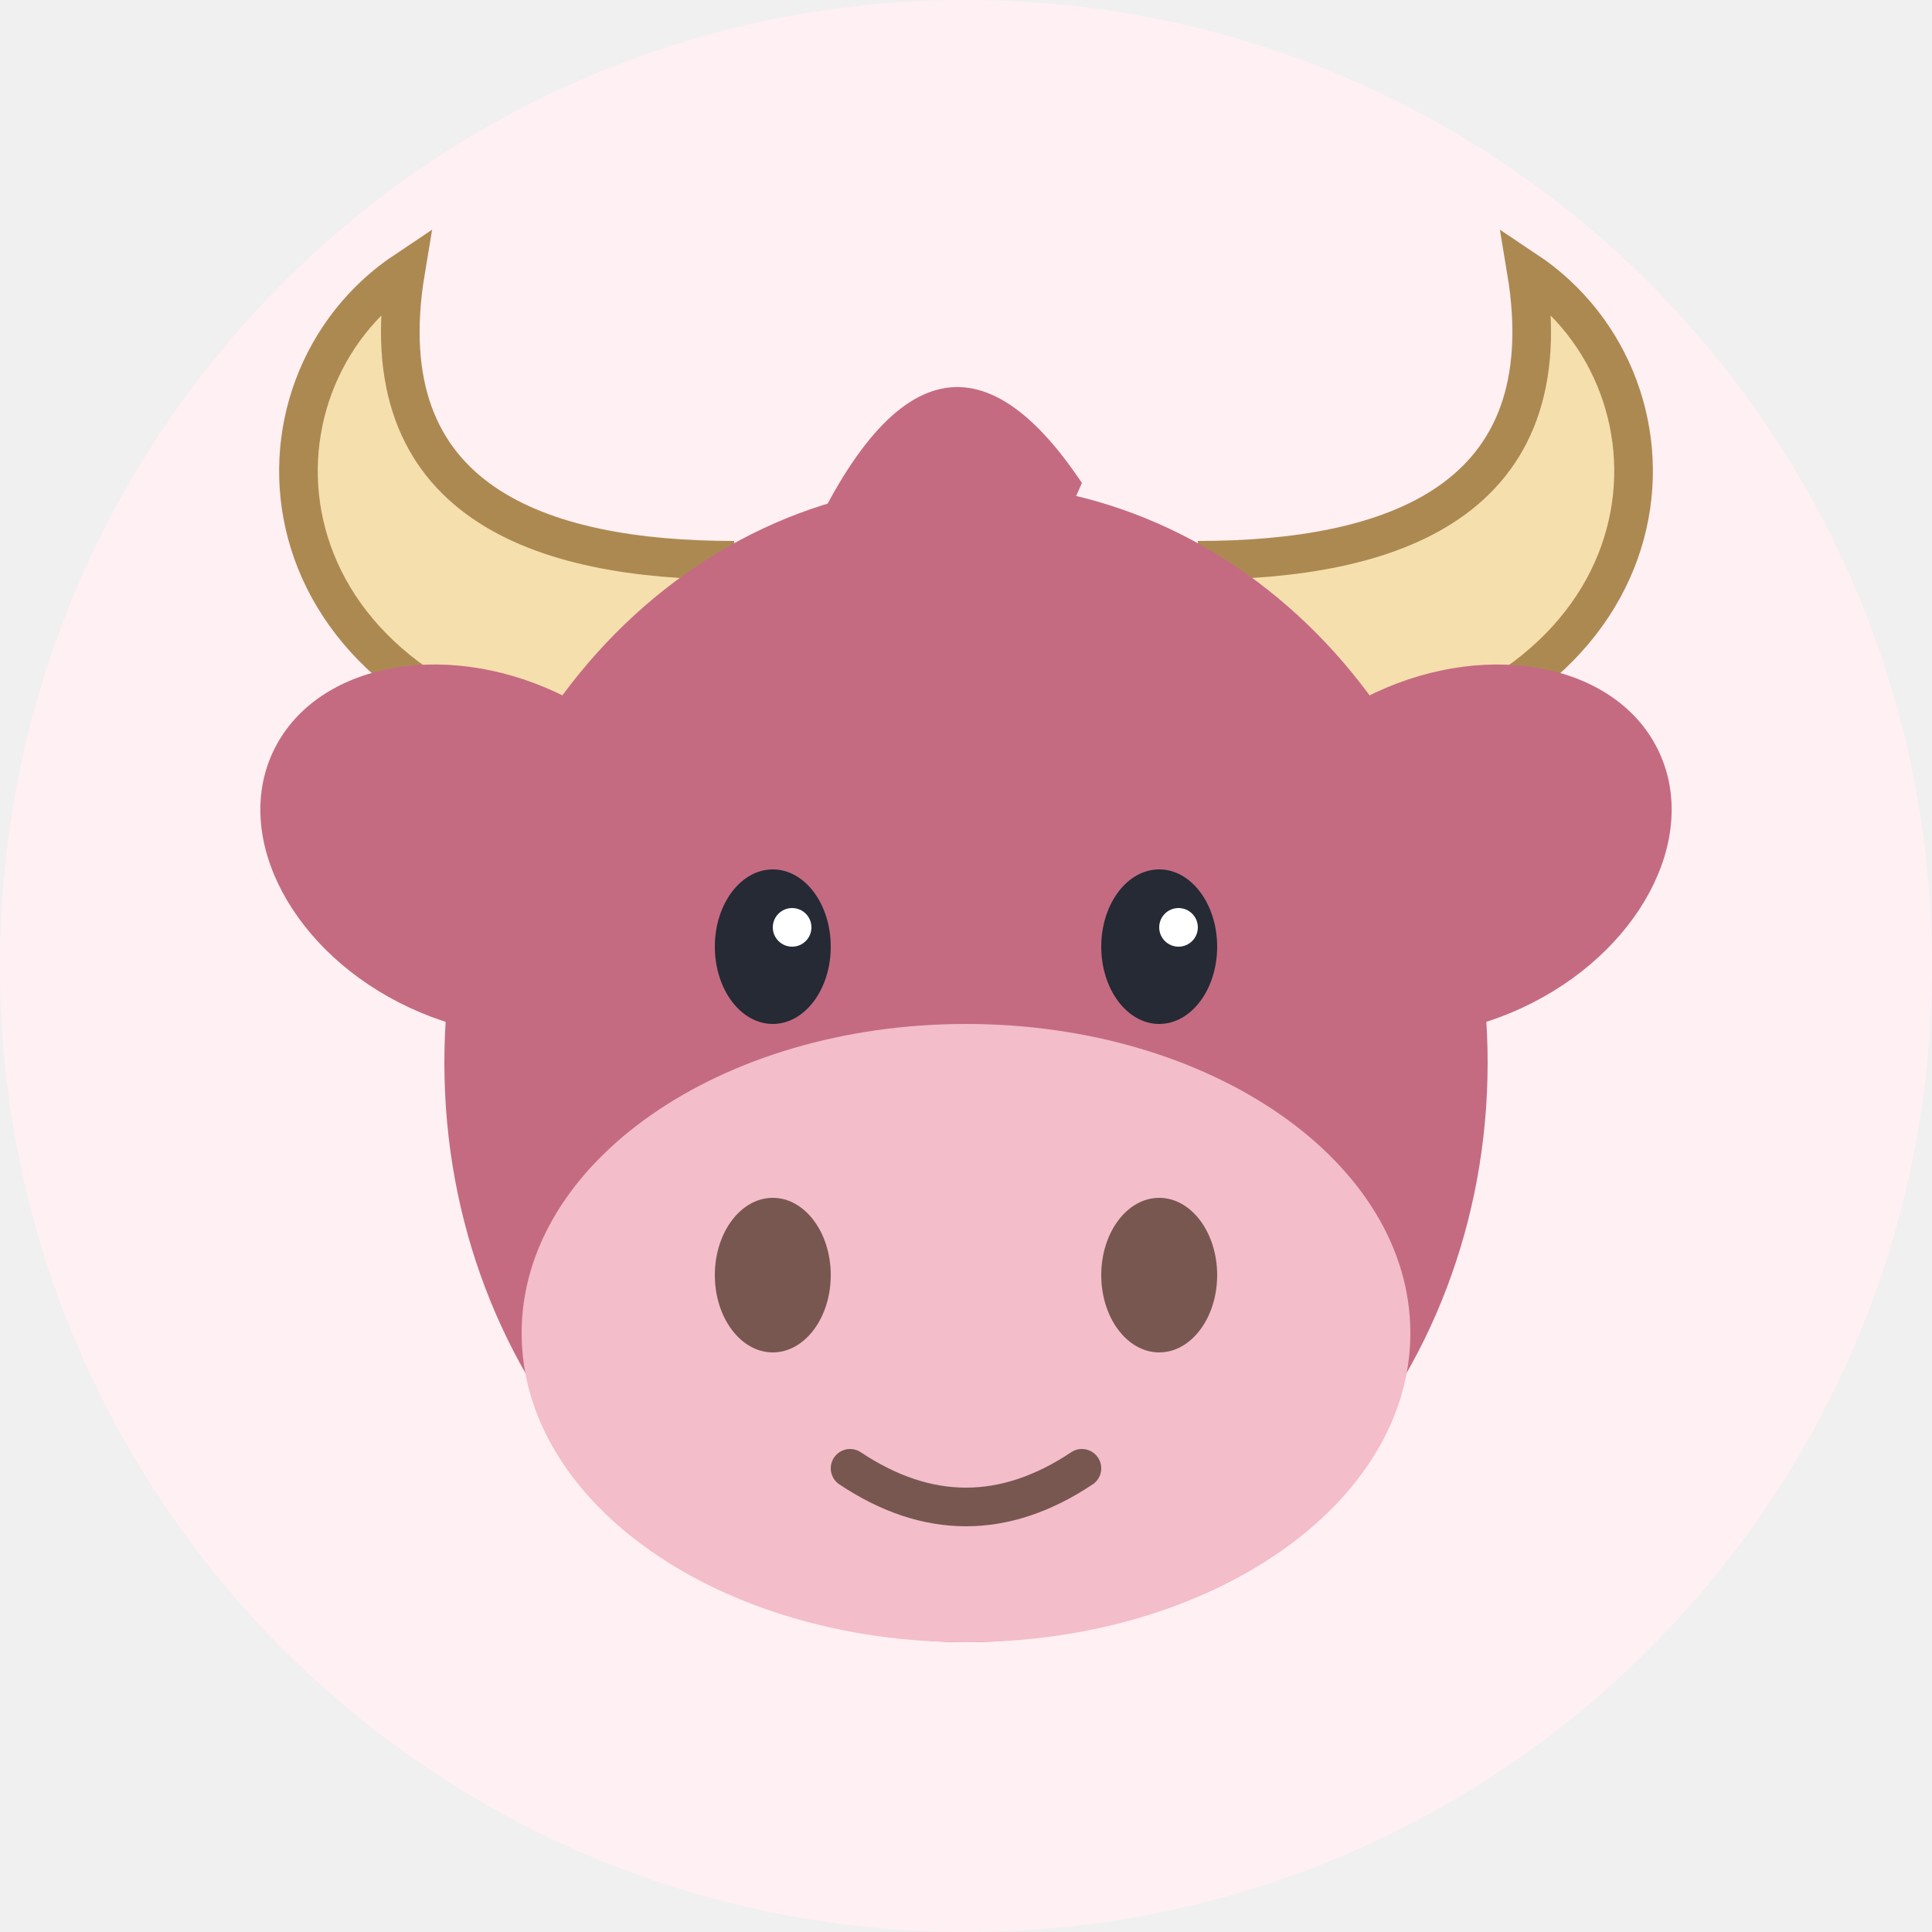
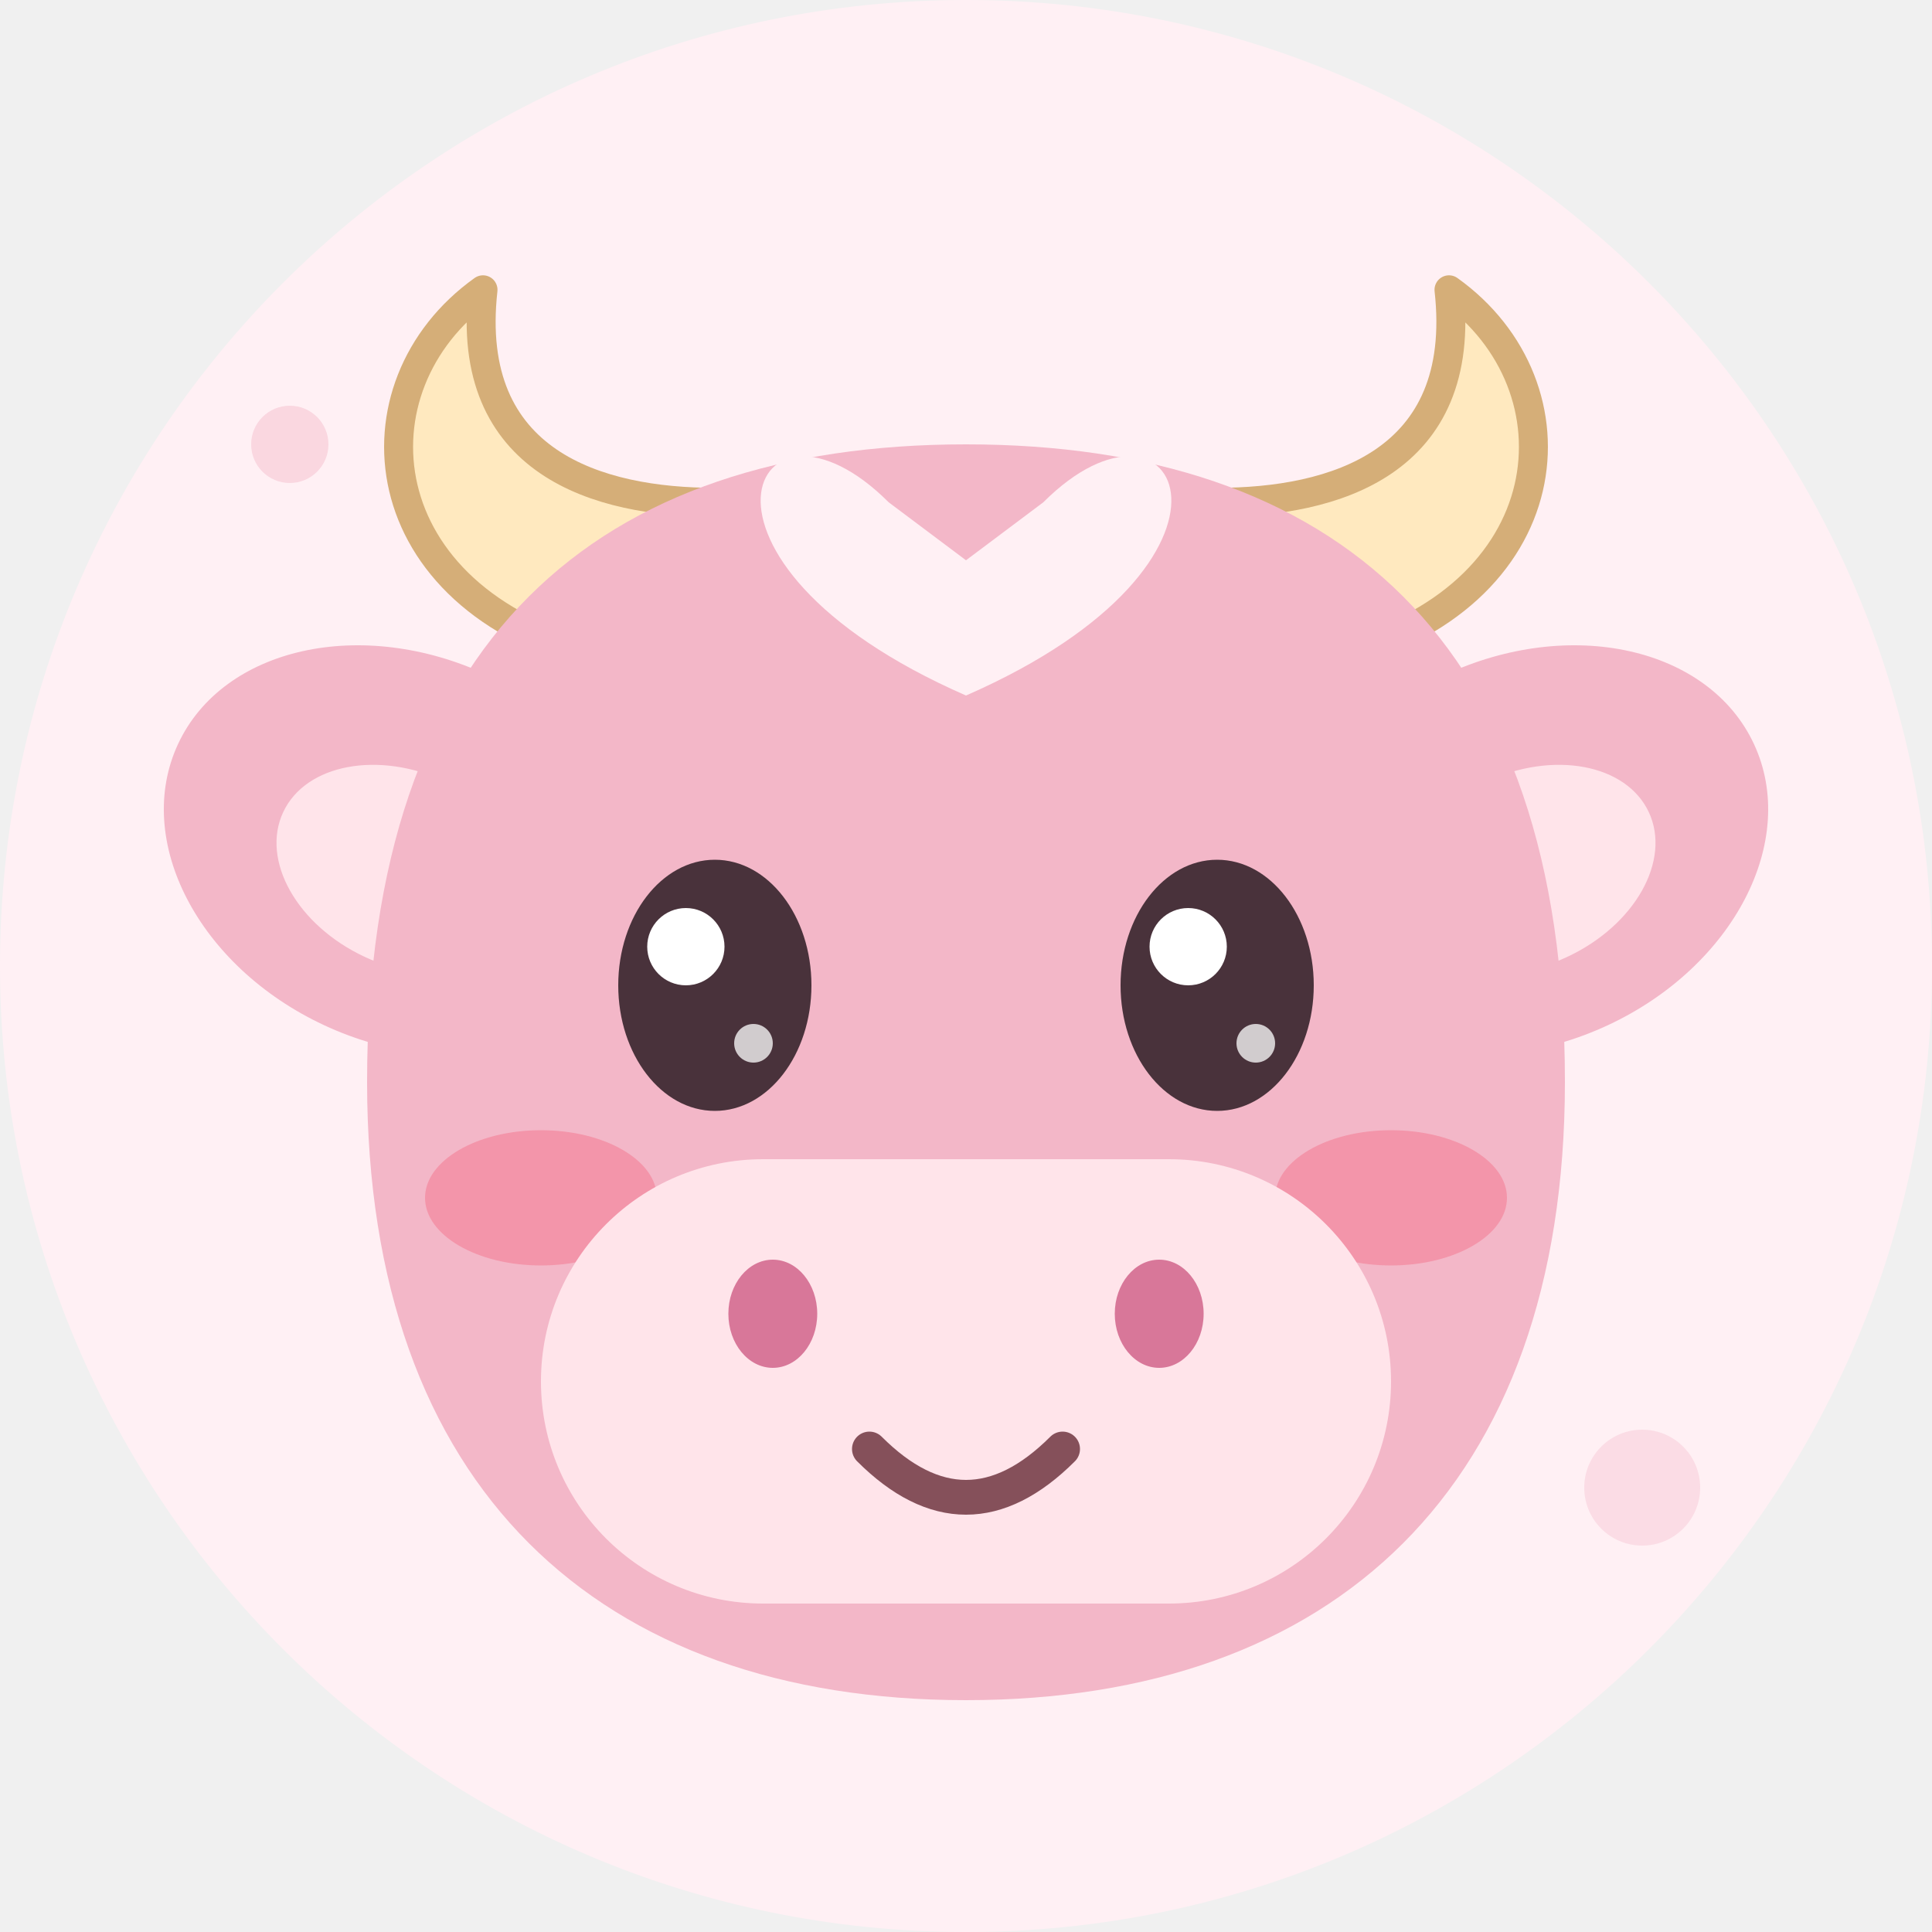
- <svg xmlns="http://www.w3.org/2000/svg" viewBox="0 0 100 100" role="img" aria-label="牛主题头像">
-   <rect width="100" height="100" rx="50" fill="#fff0f4" />
-   <path d="M31 39C13 36 12 20 21 14c-2 12 7 15 17 15M69 39c18-3 19-19 10-25 2 12-7 15-17 15" fill="#f5dfad" stroke="#ad8952" stroke-width="2" />
-   <ellipse cx="25" cy="44" rx="12" ry="9" transform="rotate(25 25 44)" fill="#c46b82" />
-   <ellipse cx="75" cy="44" rx="12" ry="9" transform="rotate(-25 75 44)" fill="#c46b82" />
-   <ellipse cx="50" cy="55" rx="27" ry="30" fill="#c46b82" />
-   <path d="M41 30q7-17 15-5l-4 9" fill="#c46b82" />
-   <ellipse cx="40" cy="49" rx="3" ry="4" fill="#252a34" />
-   <ellipse cx="60" cy="49" rx="3" ry="4" fill="#252a34" />
-   <circle cx="41" cy="48" r="1" fill="white" />
-   <circle cx="61" cy="48" r="1" fill="white" />
-   <ellipse cx="50" cy="69" rx="23" ry="16" fill="#f3bdc9" />
-   <ellipse cx="40" cy="66" rx="3" ry="4" fill="#785751" />
-   <ellipse cx="60" cy="66" rx="3" ry="4" fill="#785751" />
-   <path d="M44 76q6 4 12 0" fill="none" stroke="#785751" stroke-width="2" stroke-linecap="round" />
+ <svg xmlns="http://www.w3.org/2000/svg" viewBox="0 0 100 100" role="img" aria-label="可爱小牛头像">
+   <circle cx="50" cy="50" r="50" fill="#FFF0F4" />
+   <circle cx="15" cy="23" r="2" fill="#F3B7C8" opacity=".45" />
+   <circle cx="85" cy="77" r="3" fill="#F3B7C8" opacity=".35" />
+   <path d="M31 34C19 31 18 20 25 15c-1 9 6 11 12 11M69 34c12-3 13-14 6-19 1 9-6 11-12 11" fill="#FFE9BF" stroke="#D5AE78" stroke-width="1.5" stroke-linejoin="round" />
+   <ellipse cx="21" cy="44" rx="13" ry="10" transform="rotate(25 21 44)" fill="#F3B7C8" />
+   <ellipse cx="79" cy="44" rx="13" ry="10" transform="rotate(-25 79 44)" fill="#F3B7C8" />
+   <ellipse cx="21" cy="45" rx="7" ry="5" transform="rotate(25 21 45)" fill="#FFE4EA" />
+   <ellipse cx="79" cy="45" rx="7" ry="5" transform="rotate(-25 79 45)" fill="#FFE4EA" />
+   <path d="M19 56c0-23 12-33 31-33s31 10 31 33c0 21-12 32-31 32S19 77 19 56" fill="#F3B7C8" />
+   <path d="M46 26c-7-7-12 3 4 10 16-7 11-17 4-10l-4 3z" fill="#FFF0F4" />
+   <ellipse cx="37" cy="51" rx="5" ry="6.5" fill="#49323B" />
+   <ellipse cx="63" cy="51" rx="5" ry="6.5" fill="#49323B" />
+   <circle cx="35.5" cy="49" r="2" fill="#fff" />
+   <circle cx="61.5" cy="49" r="2" fill="#fff" />
+   <circle cx="39" cy="54" r="1" fill="#fff" opacity=".75" />
+   <circle cx="65" cy="54" r="1" fill="#fff" opacity=".75" />
+   <ellipse cx="28" cy="62" rx="6" ry="3.5" fill="#F4869C" opacity=".7" />
+   <ellipse cx="72" cy="62" rx="6" ry="3.5" fill="#F4869C" opacity=".7" />
+   <rect x="28" y="60" width="44" height="23" rx="11.5" fill="#FFE4EA" />
+   <ellipse cx="40" cy="68" rx="2.3" ry="2.8" fill="#D87799" />
+   <ellipse cx="60" cy="68" rx="2.3" ry="2.8" fill="#D87799" />
+   <path d="M45 75q5 5 10 0" fill="none" stroke="#85505A" stroke-width="1.8" stroke-linecap="round" />
</svg>
